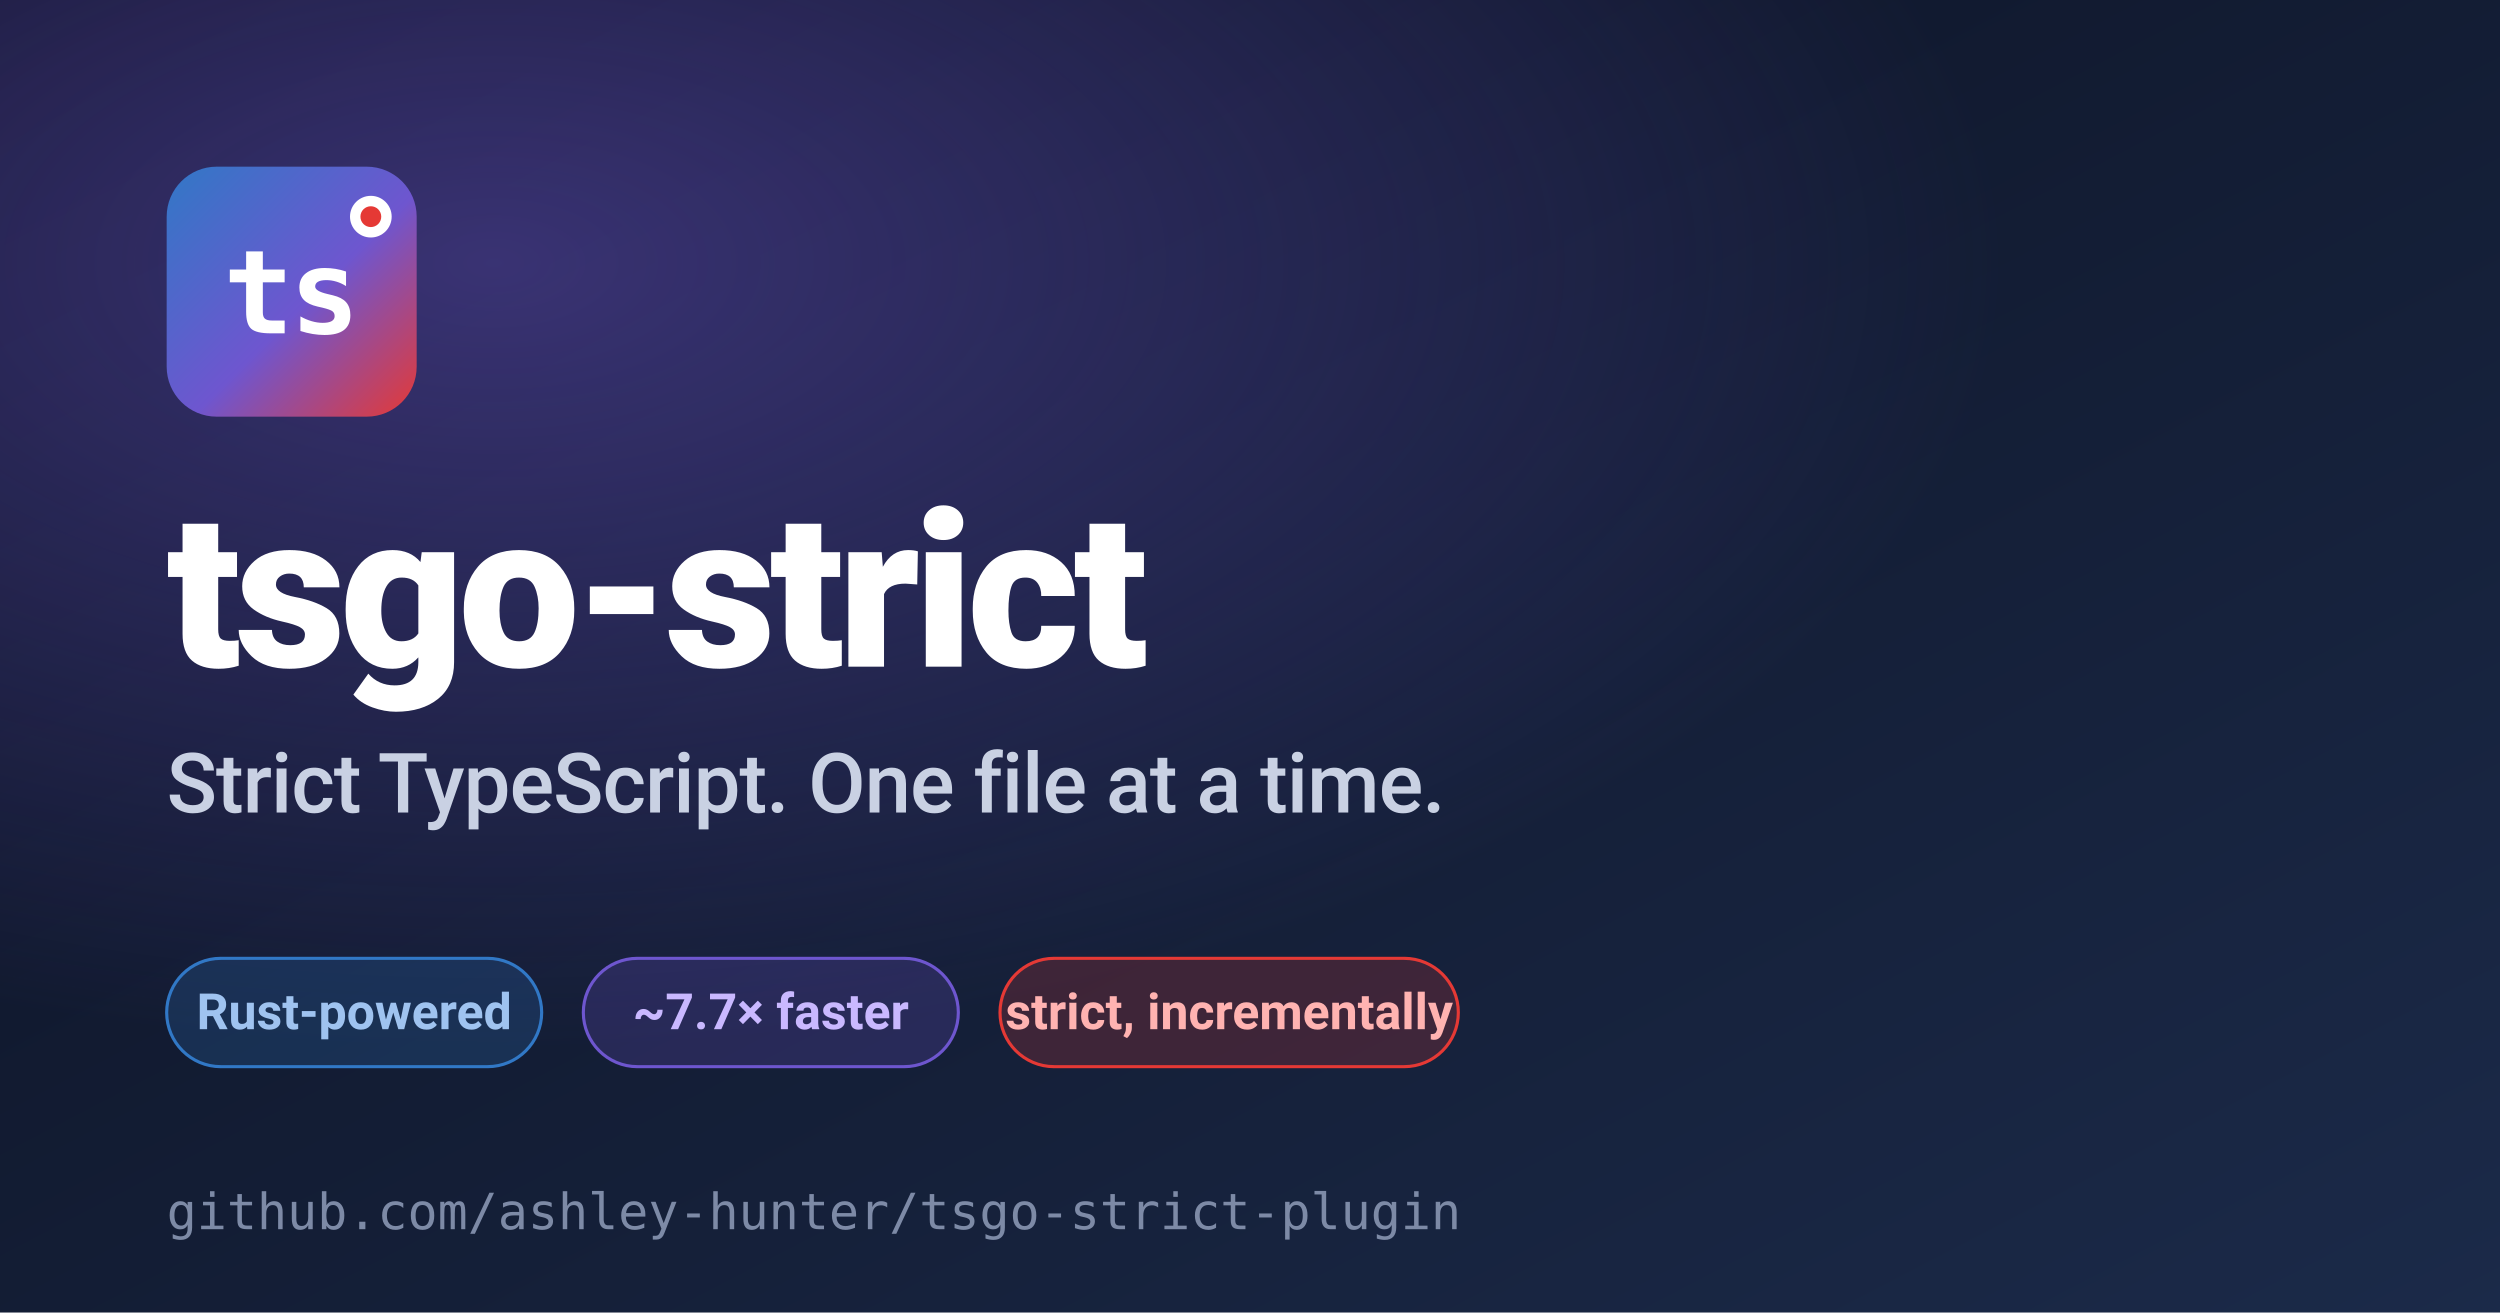
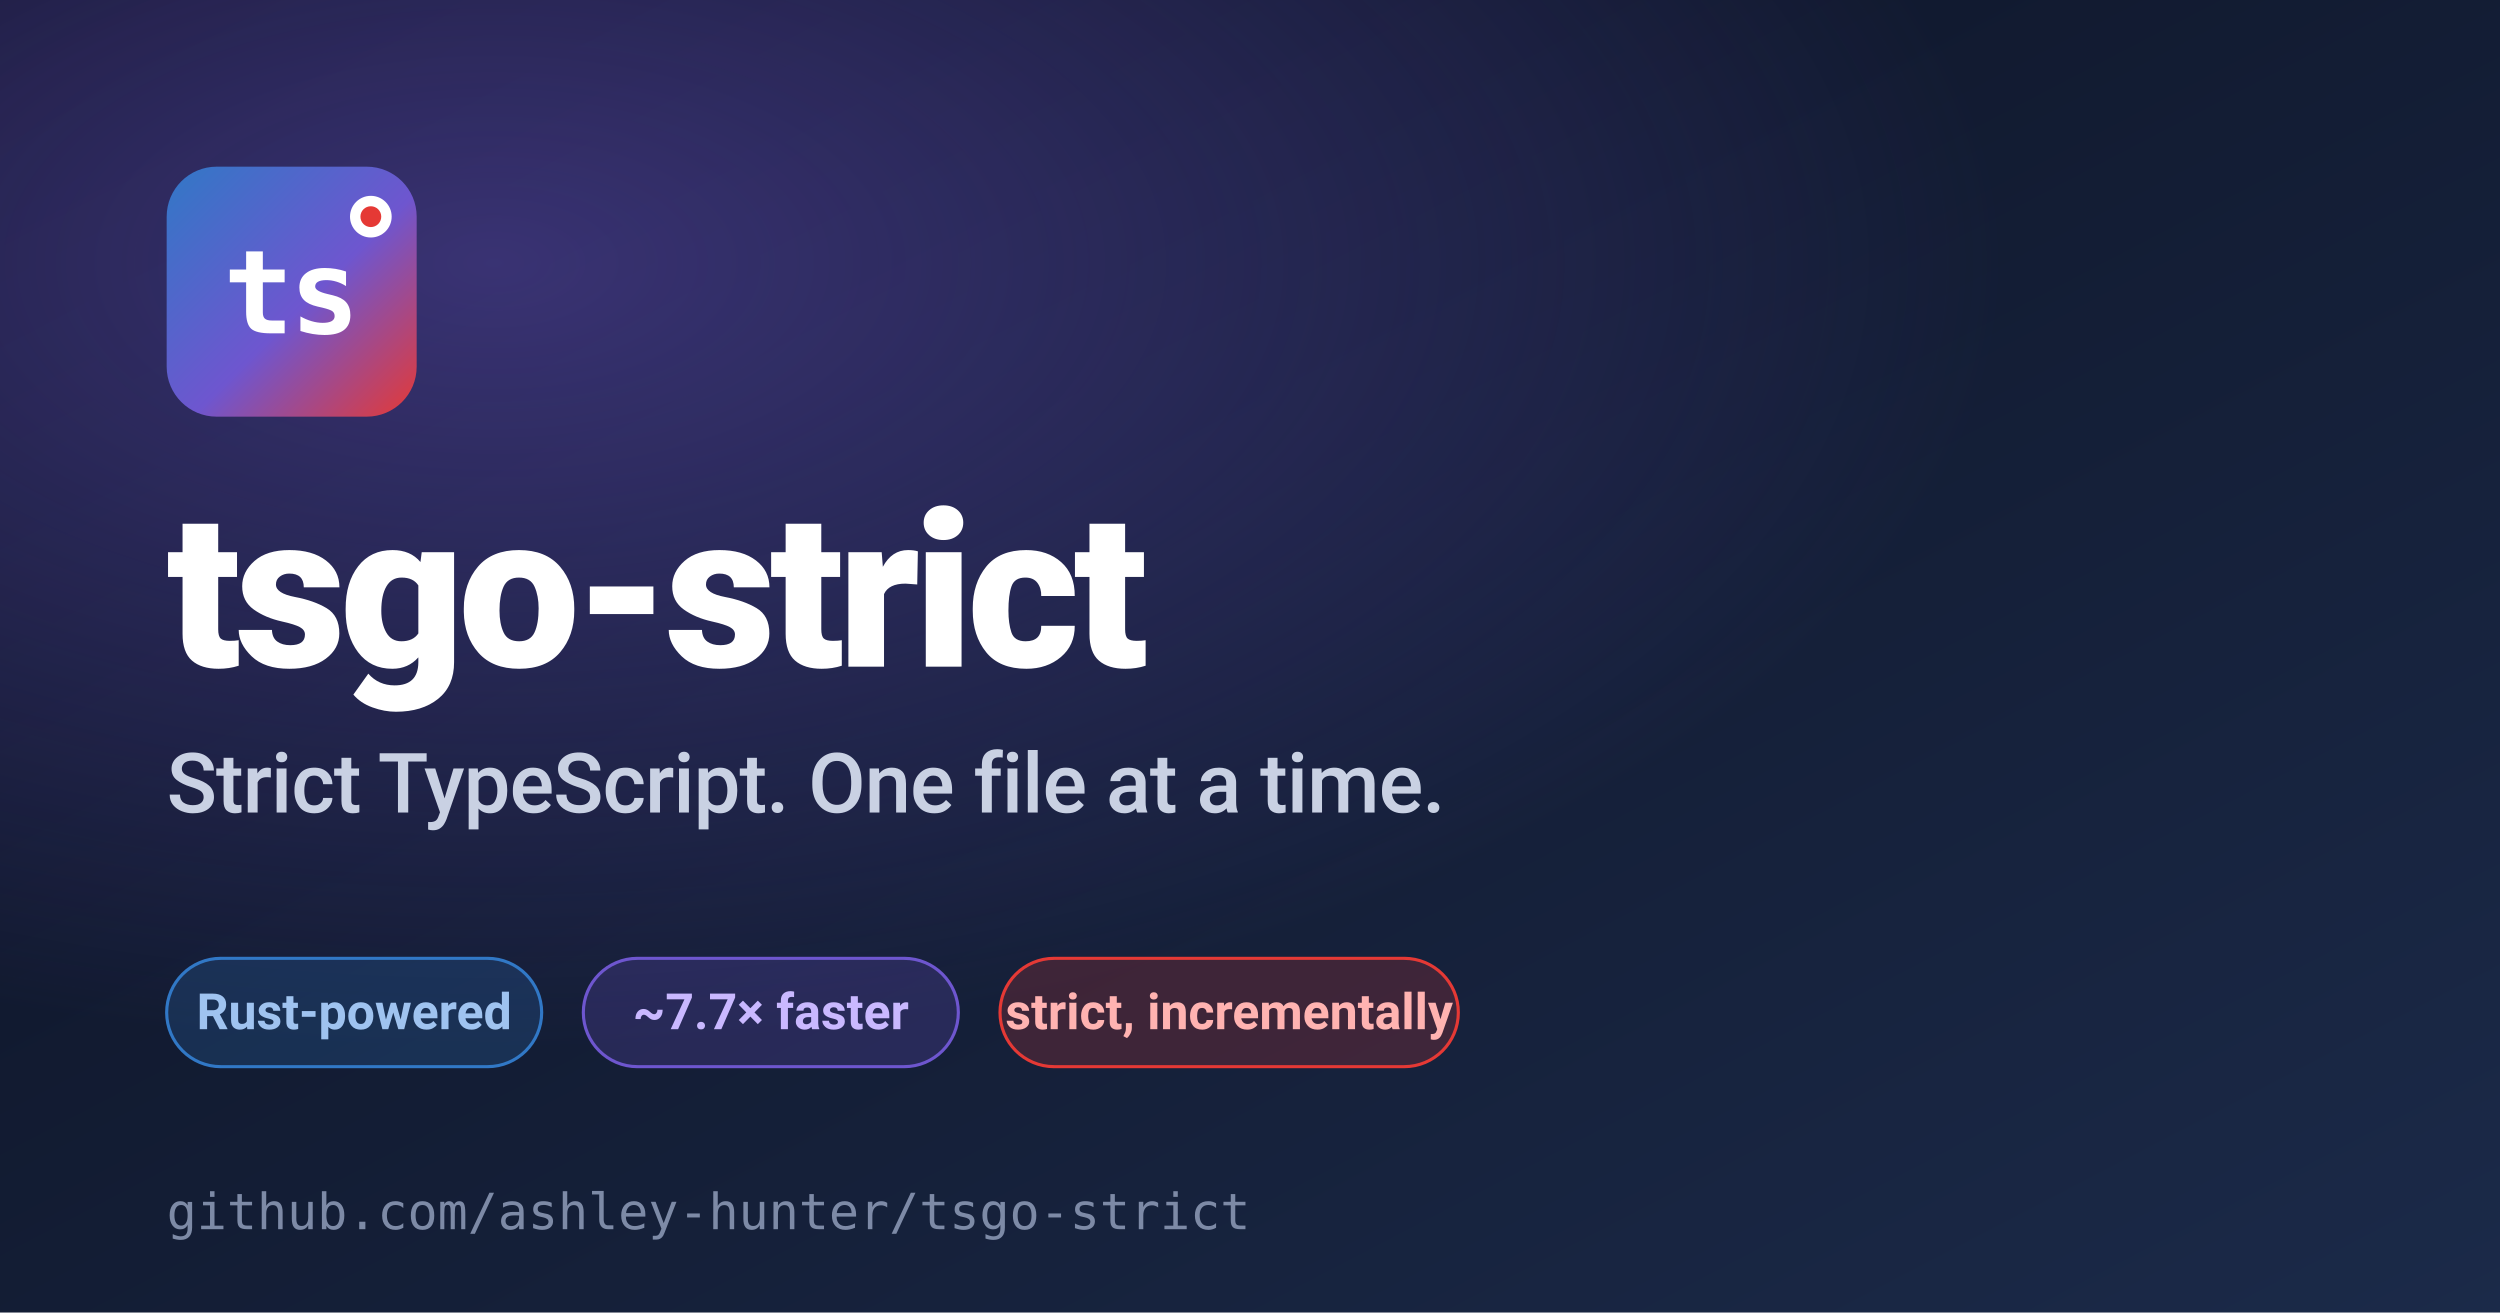
<svg xmlns="http://www.w3.org/2000/svg" viewBox="0 0 1200 630" role="img" aria-label="tsgo-strict: strict TypeScript, one file at a time">
  <defs>
    <linearGradient id="bg" x1="0" y1="0" x2="1" y2="1">
      <stop offset="0%" stop-color="#0b1020" />
      <stop offset="100%" stop-color="#1b2a49" />
    </linearGradient>
    <linearGradient id="accent" x1="0" y1="0" x2="1" y2="1">
      <stop offset="0%" stop-color="#3178c6" />
      <stop offset="55%" stop-color="#6e56cf" />
      <stop offset="100%" stop-color="#e53935" />
    </linearGradient>
    <radialGradient id="glow" cx="20%" cy="20%" r="60%">
      <stop offset="0%" stop-color="rgba(110,86,207,0.45)" />
      <stop offset="100%" stop-color="rgba(110,86,207,0)" />
    </radialGradient>
  </defs>
  <rect width="1200" height="630" fill="url(#bg)" />
  <rect width="1200" height="630" fill="url(#glow)" />
  <g transform="translate(80,80)">
    <rect width="120" height="120" rx="24" fill="url(#accent)" />
    <text x="60" y="80" text-anchor="middle" font-family="ui-monospace, SFMono-Regular, Menlo, monospace" font-weight="800" font-size="56" fill="#fff" letter-spacing="-2">ts</text>
    <circle cx="98" cy="24" r="10" fill="#fff" />
    <circle cx="98" cy="24" r="5" fill="#e53935" />
  </g>
  <text x="80" y="320" fill="#ffffff" font-family="ui-sans-serif, system-ui, -apple-system, 'Segoe UI', Roboto, sans-serif" font-weight="800" font-size="104" letter-spacing="-3">tsgo-strict</text>
  <text x="80" y="390" fill="#c9d1e3" font-family="ui-sans-serif, system-ui, -apple-system, 'Segoe UI', Roboto, sans-serif" font-weight="500" font-size="40" letter-spacing="-0.5">Strict TypeScript. One file at a time.</text>
  <g transform="translate(80,460)" font-family="ui-sans-serif, system-ui, -apple-system, 'Segoe UI', Roboto, sans-serif" font-weight="600" font-size="24">
    <g>
      <rect width="180" height="52" rx="26" fill="rgba(49,120,198,0.22)" stroke="#3178c6" stroke-width="1.5" />
      <text x="90" y="34" text-anchor="middle" fill="#9fc3f0">Rust-powered</text>
    </g>
    <g transform="translate(200,0)">
      <rect width="180" height="52" rx="26" fill="rgba(110,86,207,0.22)" stroke="#6e56cf" stroke-width="1.5" />
      <text x="90" y="34" text-anchor="middle" fill="#c9b8ff">~7.7× faster</text>
    </g>
    <g transform="translate(400,0)">
      <rect width="220" height="52" rx="26" fill="rgba(229,57,53,0.20)" stroke="#e53935" stroke-width="1.5" />
      <text x="110" y="34" text-anchor="middle" fill="#ffb3b1">strict, incrementally</text>
    </g>
  </g>
-   <text x="80" y="590" fill="#7d8aa6" font-family="ui-monospace, SFMono-Regular, Menlo, monospace" font-size="24">github.com/ashley-hunter/tsgo-strict-plugin</text>
+   <text x="80" y="590" fill="#7d8aa6" font-family="ui-monospace, SFMono-Regular, Menlo, monospace" font-size="24">github.com/ashley-hunter/tsgo-strict</text>
</svg>
